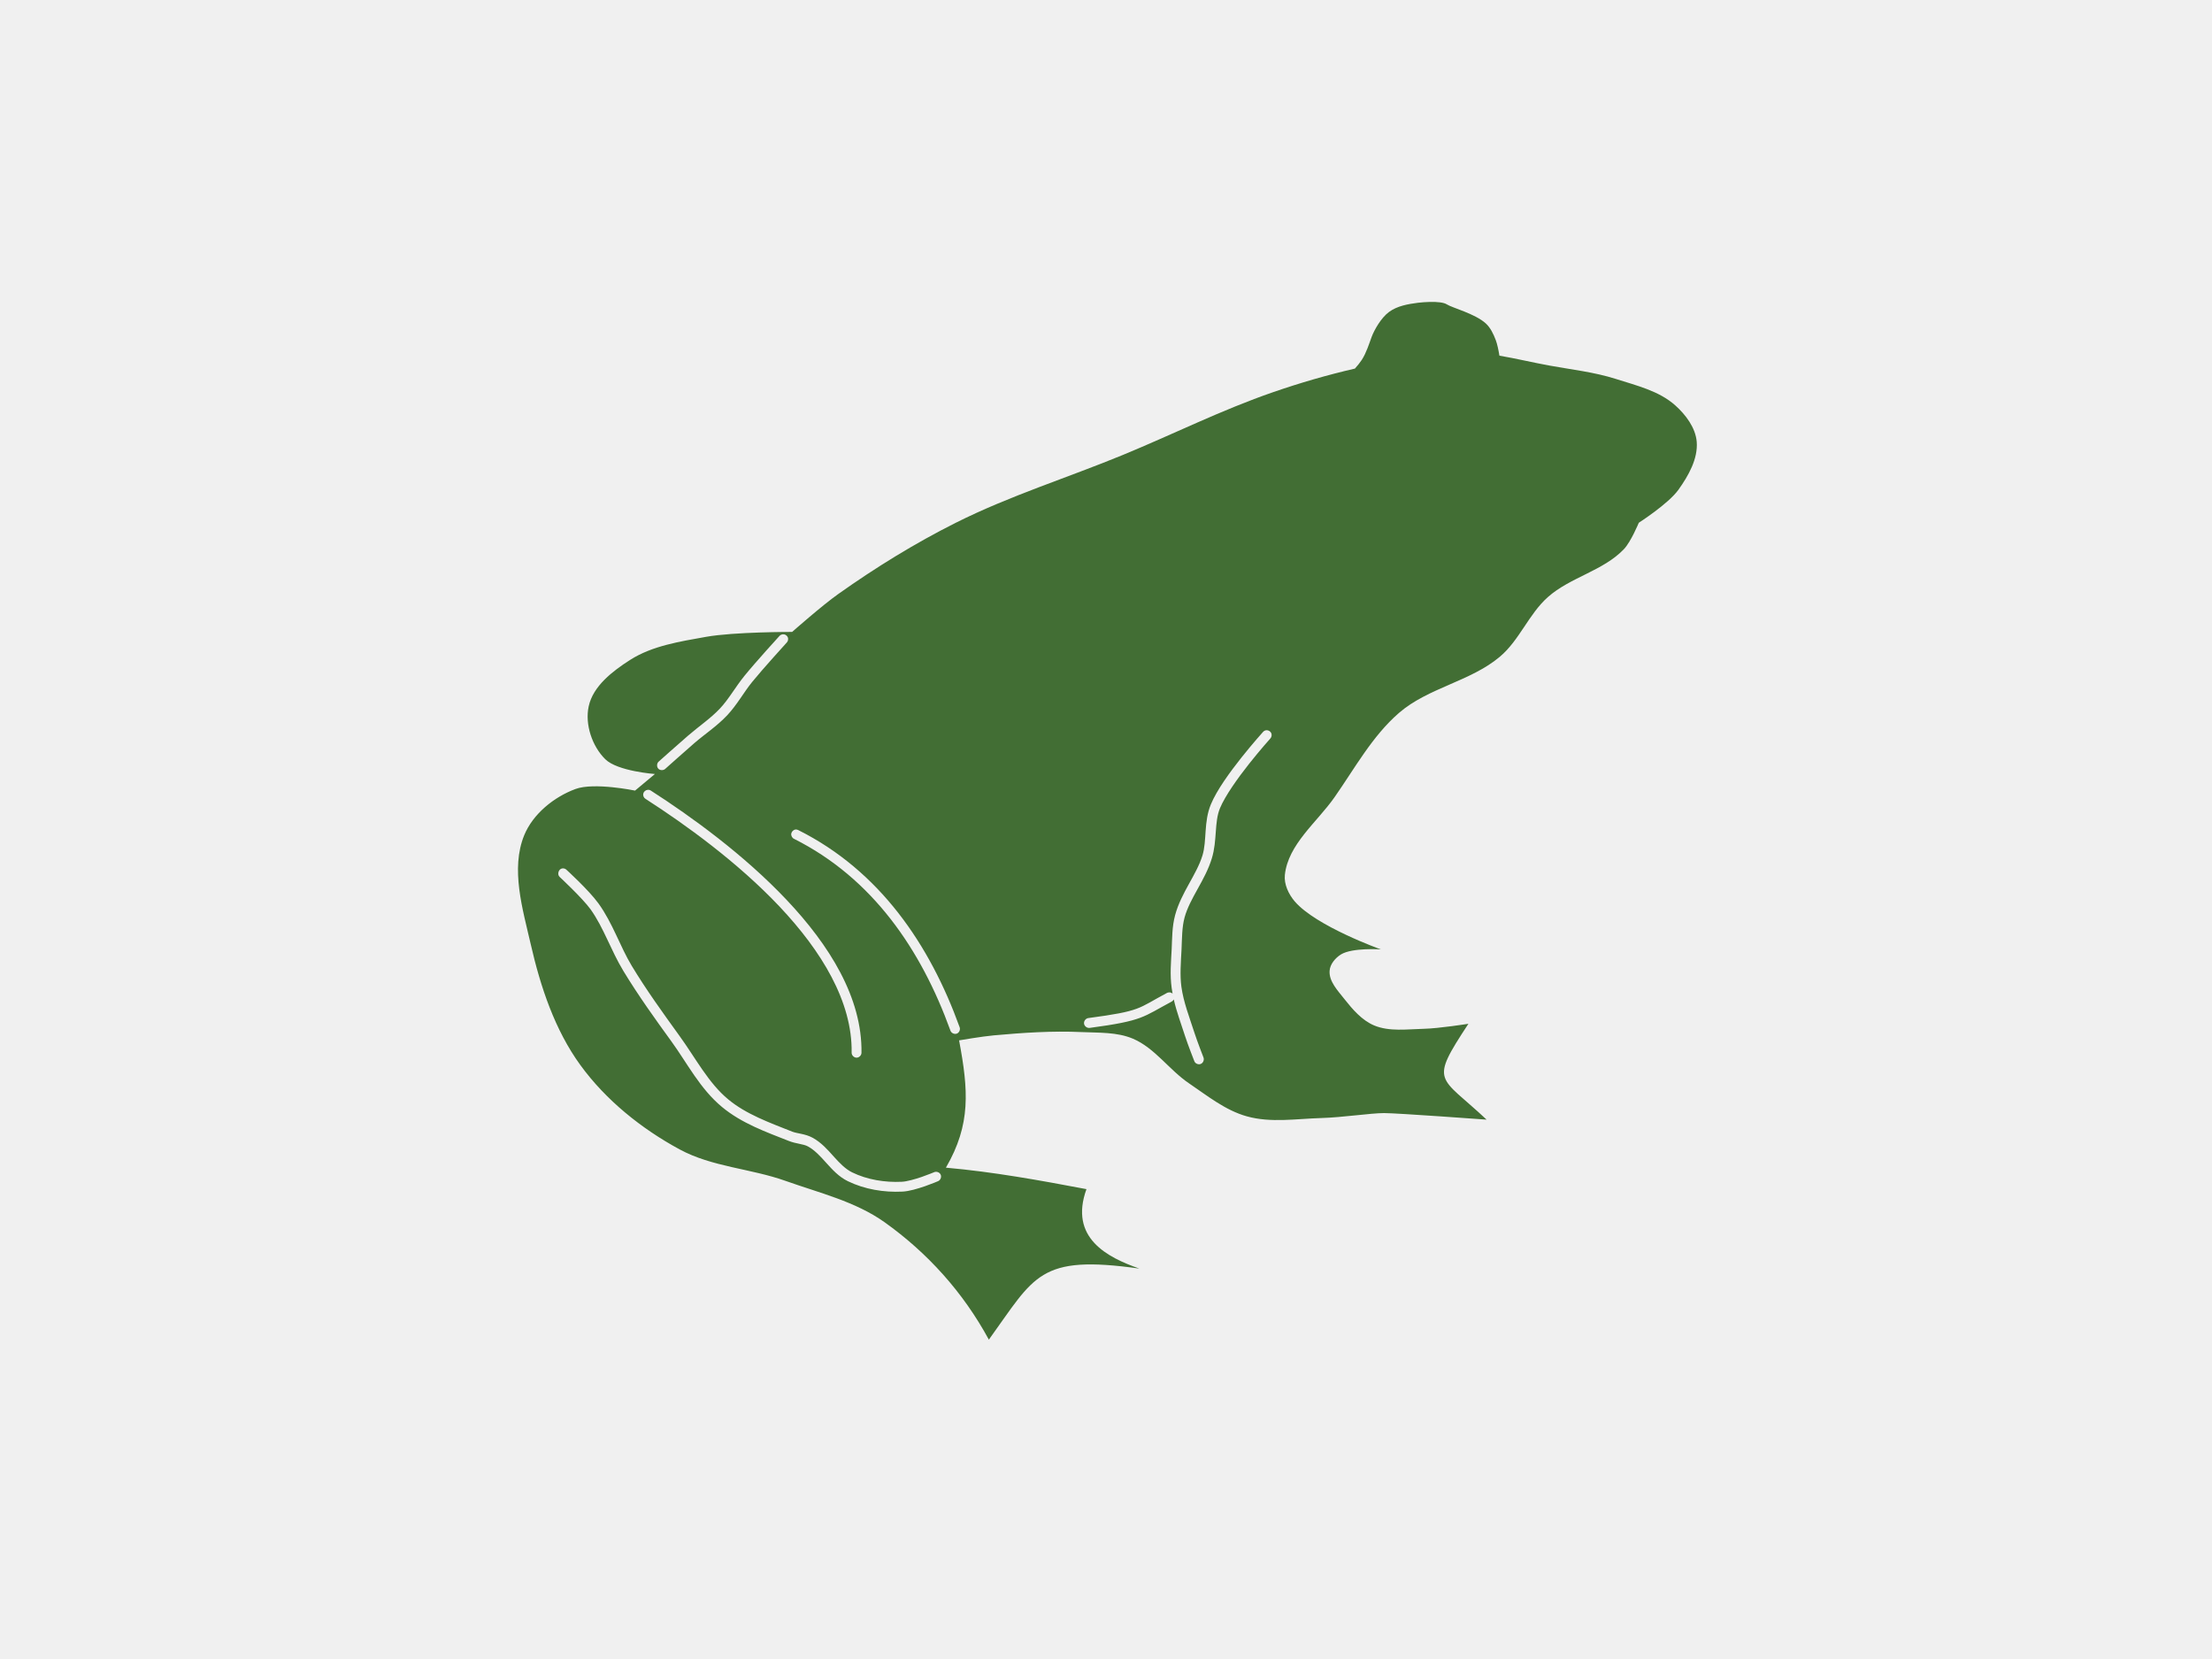
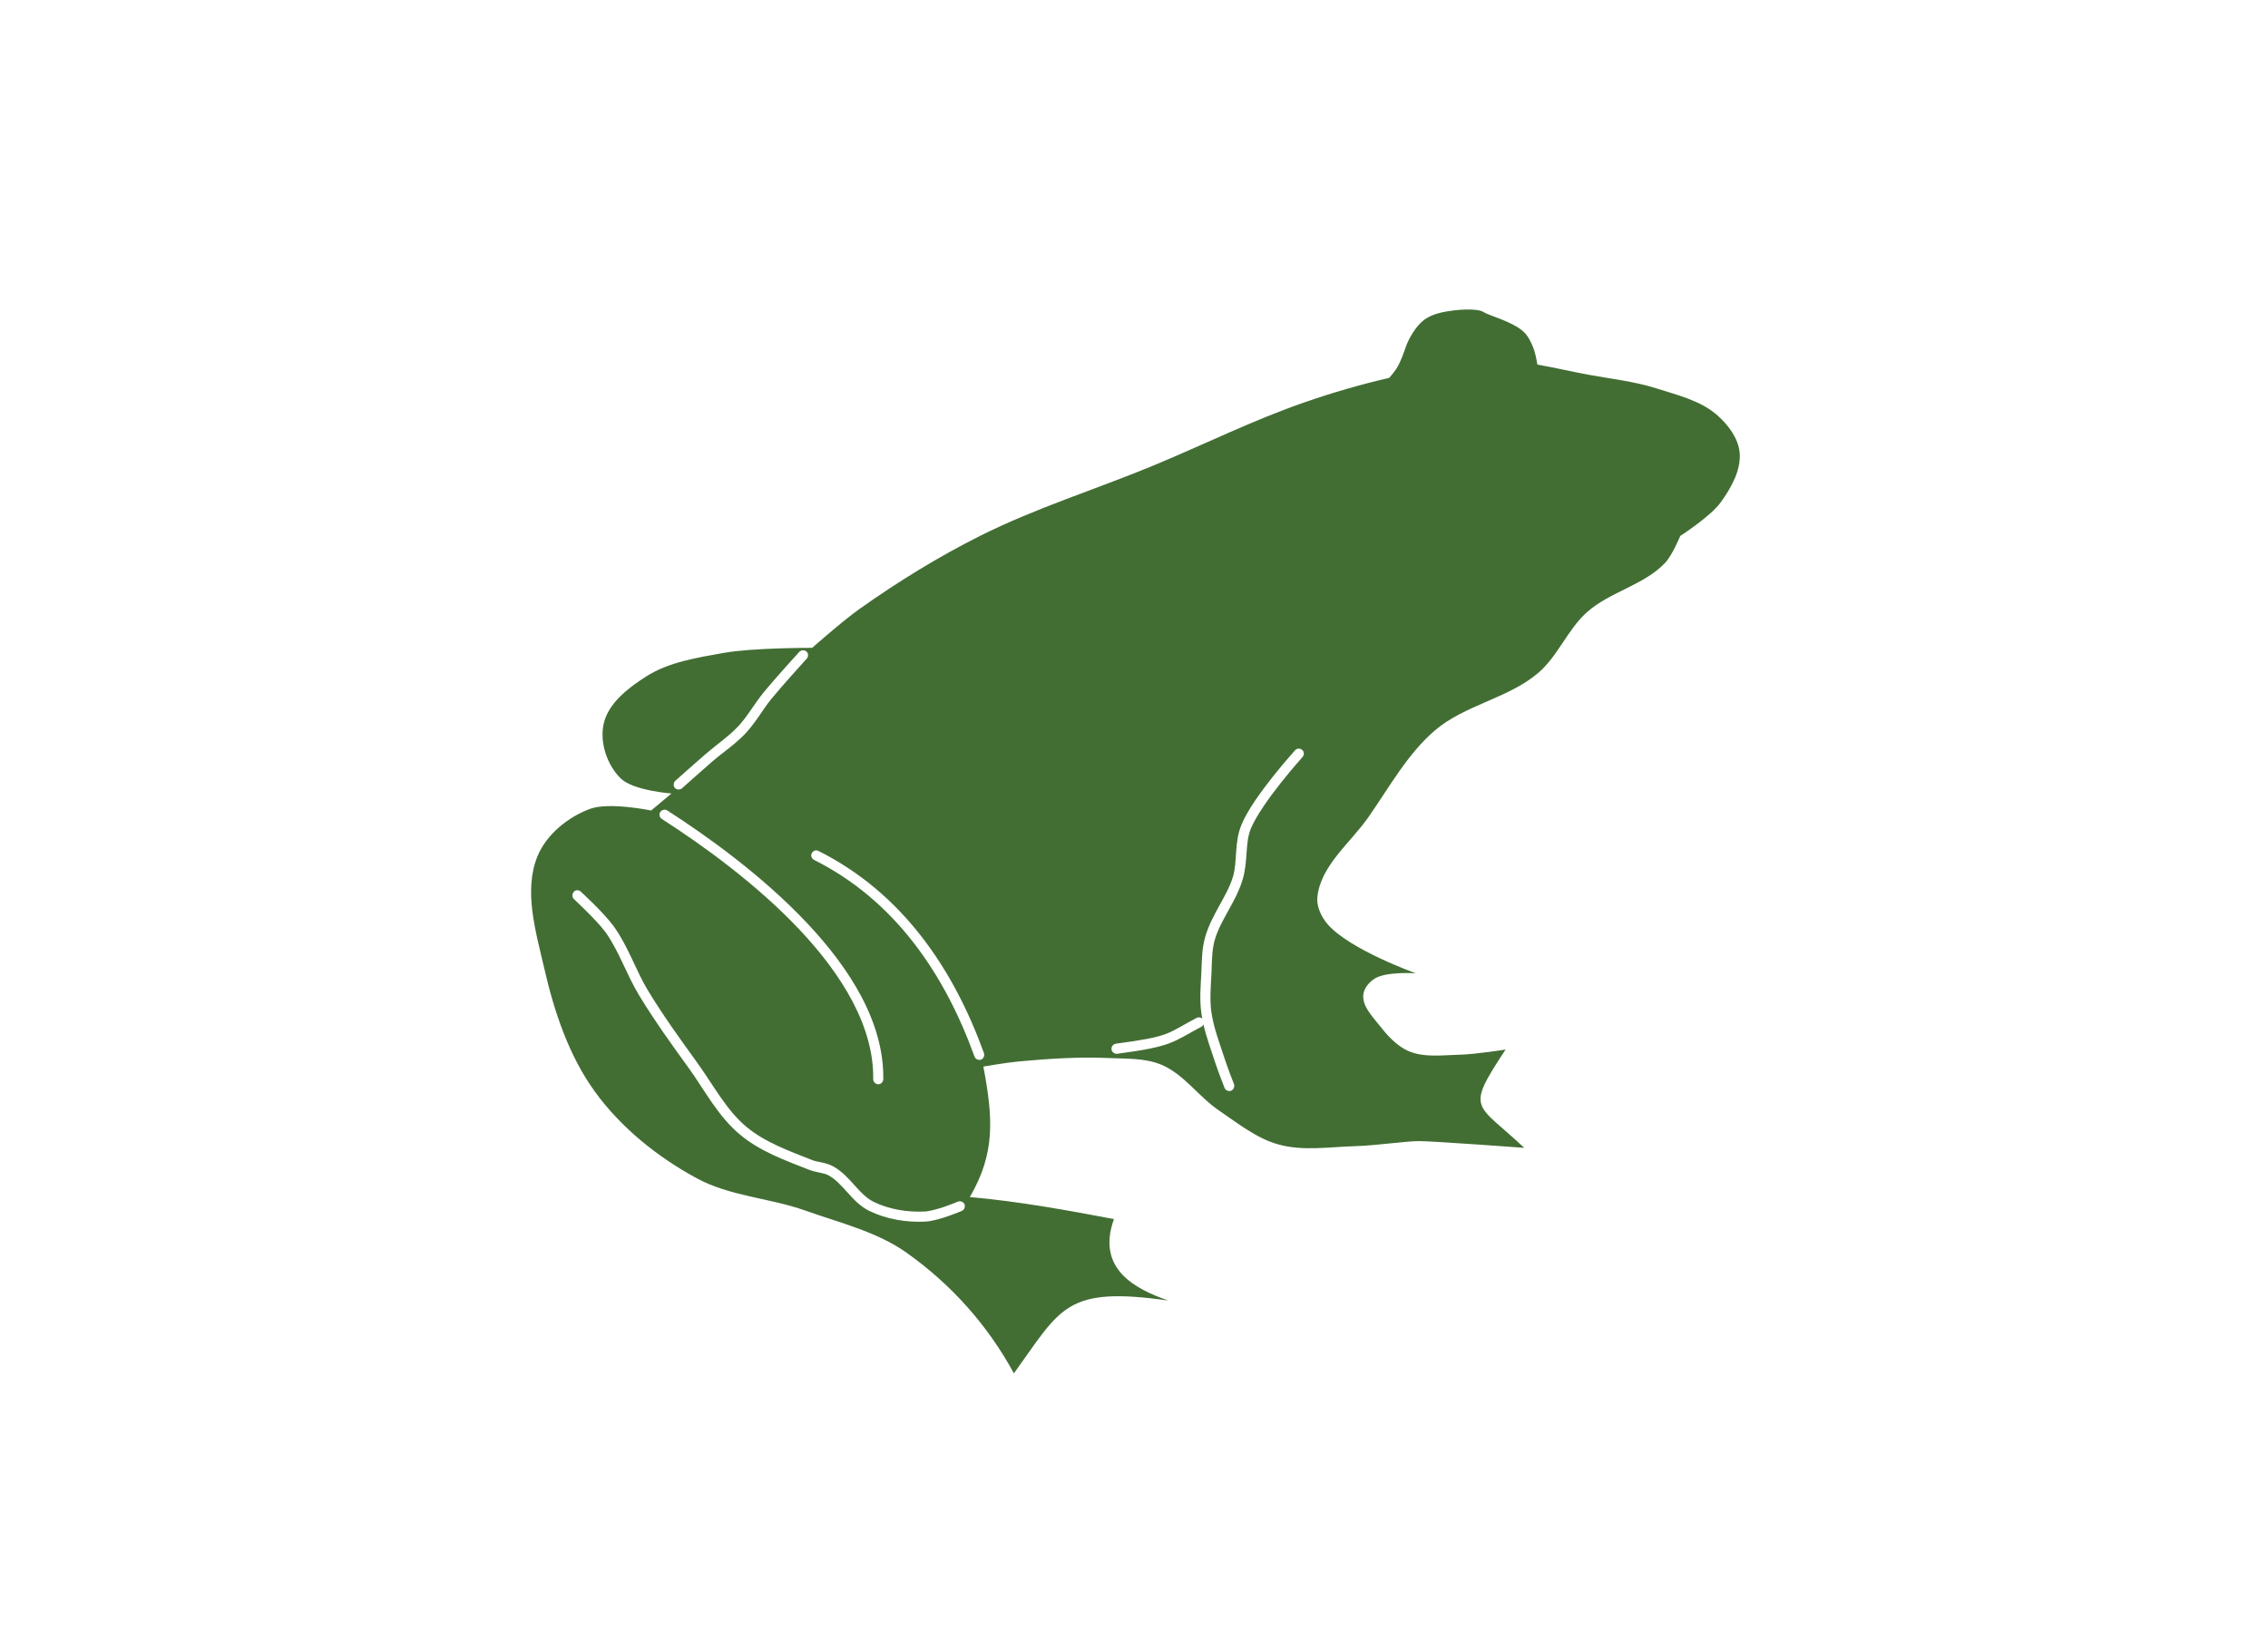
- <svg xmlns="http://www.w3.org/2000/svg" viewBox="0 0 512 384">
-   <rect width="512" height="384" fill="none" />
+ <svg xmlns="http://www.w3.org/2000/svg" viewBox="0 0 512 368">
+   <rect width="512" height="368" id="P013WIImgRct8" fill="#fff" />
  <path style="fill:#426e34;" d="m 330.998,69.884 c -0.967,0.03 -1.935,0.089 -2.768,0.193 -2.321,0.298 -4.807,0.729 -6.697,2.113 -1.89,1.384 -3.452,4.226 -4.033,5.759 -0.565,1.518 -1.235,3.72 -2.292,5.342 -0.402,0.61 -0.952,1.31 -1.592,2.024 -6.384,1.473 -12.709,3.304 -18.899,5.447 -11.89,4.092 -23.17,9.747 -34.807,14.539 -12.857,5.298 -26.251,9.464 -38.676,15.7 -9.464,4.747 -18.527,10.342 -27.158,16.459 -3.78,2.664 -10.729,8.81 -10.729,8.81 0,0 -13.363,-0.03 -19.896,1.131 -6.042,1.086 -12.456,2.054 -17.619,5.357 -4.033,2.574 -8.557,6.042 -9.569,10.729 -0.908,4.182 0.789,9.241 3.839,12.247 2.842,2.798 11.488,3.423 11.488,3.423 0,0 -4.598,3.839 -4.598,3.839 0,0 -9.479,-1.964 -13.78,-0.372 -5,1.845 -9.851,5.774 -11.875,10.7 -3.185,7.813 -0.372,17.054 1.518,25.268 2.247,9.822 5.566,19.807 11.488,27.947 5.908,8.125 14.137,14.732 22.977,19.509 7.485,4.063 16.459,4.42 24.48,7.277 7.813,2.783 16.221,4.777 22.977,9.598 9.851,7.024 18.125,16.125 24.108,27.158 10.655,-14.728 11.533,-19.733 34.837,-16.448 -7.396,-2.585 -16.31,-7.094 -12.247,-18.389 -10.789,-2.039 -21.578,-4.003 -32.531,-4.97 5.833,-10.03 5.208,-17.947 3.051,-29.465 0,0 5.357,-0.923 8.051,-1.161 6.741,-0.61 13.512,-1.071 20.268,-0.759 3.988,0.179 8.214,-0.03 11.89,1.518 5.104,2.158 8.423,7.247 13.006,10.343 4.256,2.887 8.453,6.28 13.408,7.649 5.536,1.548 11.473,0.551 17.218,0.387 4.851,-0.134 11.473,-1.146 14.539,-1.146 3.066,0 23.721,1.518 23.721,1.518 -11.027,-10.372 -13.349,-8.289 -4.211,-22.188 0,0 -6.86,1.086 -10.328,1.161 -3.825,0.089 -7.947,0.699 -11.488,-0.774 -2.827,-1.191 -4.985,-3.705 -6.89,-6.116 -1.518,-1.935 -3.586,-4.063 -3.423,-6.518 0.089,-1.548 1.339,-3.021 2.664,-3.825 2.649,-1.592 9.197,-1.146 9.197,-1.146 0,0 -14.971,-5.342 -19.926,-11.101 -1.414,-1.652 -2.515,-3.973 -2.292,-6.131 0.744,-7.083 7.411,-12.158 11.488,-17.977 4.702,-6.711 8.75,-14.182 14.941,-19.539 6.741,-5.833 16.548,-7.262 23.349,-13.006 4.509,-3.795 6.682,-9.866 11.087,-13.78 5.179,-4.613 12.843,-6.086 17.619,-11.116 1.622,-1.696 3.438,-6.101 3.438,-6.101 0,0 6.875,-4.405 9.182,-7.649 2.307,-3.229 4.554,-7.173 4.226,-11.116 -0.283,-3.244 -2.545,-6.25 -4.985,-8.423 -3.75,-3.348 -8.988,-4.583 -13.78,-6.116 -4.955,-1.577 -10.194,-2.143 -15.313,-3.08 -3.869,-0.699 -7.709,-1.637 -11.593,-2.292 -0.193,-1.235 -0.491,-2.694 -0.848,-3.616 -0.536,-1.399 -1.205,-2.842 -2.292,-3.839 -2.47,-2.262 -7.857,-3.646 -9.003,-4.405 -0.714,-0.476 -2.292,-0.61 -3.914,-0.58 0,0 0,0 0,0 M 181.143,146.821 c 0.461,-0.074 0.967,0.193 1.176,0.625 0.208,0.417 0.104,0.982 -0.238,1.31 0,0 -5.491,6.027 -8.006,9.122 -1.92,2.366 -3.467,5.253 -5.789,7.723 -2.366,2.5 -5.149,4.316 -7.545,6.384 -2.232,1.935 -6.697,5.923 -6.697,5.923 -0.432,0.461 -1.265,0.461 -1.682,0 -0.417,-0.476 -0.342,-1.31 0.164,-1.682 0,0 4.45,-3.973 6.726,-5.938 2.545,-2.202 5.253,-4.018 7.366,-6.265 2.054,-2.173 3.586,-4.985 5.685,-7.575 2.619,-3.229 8.095,-9.226 8.095,-9.226 0.164,-0.193 0.402,-0.327 0.64,-0.387 0.03,-0.015 0.074,-0.015 0.104,-0.015 0,0 0,0 0,0 m 111.967,22.203 c 0.461,-0.03 0.923,0.223 1.131,0.64 0.193,0.417 0.104,0.952 -0.208,1.28 0,0 -2.277,2.53 -4.896,5.833 -2.619,3.304 -5.551,7.411 -6.756,10.298 -1.339,3.229 -0.61,7.456 -1.875,11.578 -1.563,5.149 -5.089,9.197 -6.325,13.735 -0.61,2.277 -0.58,4.807 -0.699,7.411 -0.149,2.961 -0.402,5.863 -0.03,8.601 0.491,3.572 1.86,7.069 3.036,10.7 0.595,1.86 2.083,5.685 2.083,5.685 0.208,0.565 -0.089,1.265 -0.655,1.488 -0.551,0.208 -1.265,-0.089 -1.473,-0.655 0,0 -1.488,-3.78 -2.143,-5.804 -0.878,-2.753 -1.949,-5.551 -2.619,-8.497 -0.104,0.223 -0.298,0.432 -0.521,0.536 -6.682,3.557 -6.458,4.405 -18.944,6.072 -0.595,0.074 -1.22,-0.387 -1.295,-0.982 -0.089,-0.595 0.387,-1.22 0.982,-1.295 12.411,-1.652 11.354,-2.173 18.185,-5.804 0.149,-0.089 0.327,-0.134 0.506,-0.134 0.298,-0.03 0.595,0.074 0.818,0.283 -0.074,-0.432 -0.149,-0.848 -0.208,-1.28 -0.432,-3.08 -0.149,-6.116 0,-9.033 0.119,-2.5 0.074,-5.194 0.804,-7.887 1.414,-5.208 4.941,-9.286 6.325,-13.795 1.042,-3.423 0.253,-7.738 1.935,-11.801 1.399,-3.363 4.42,-7.485 7.084,-10.848 2.679,-3.363 5,-5.938 5,-5.938 0.193,-0.223 0.476,-0.357 0.759,-0.387 0,0 0,0 0,0 m -143.203,13.795 c 0.253,-0.03 0.536,0.03 0.744,0.179 9.316,5.982 21.533,14.822 31.429,25.298 9.896,10.476 17.515,22.649 17.322,35.403 -0.015,0.595 -0.565,1.131 -1.161,1.116 -0.595,-0.015 -1.131,-0.565 -1.116,-1.161 0.193,-11.816 -7.009,-23.557 -16.697,-33.825 -9.688,-10.253 -21.786,-18.989 -30.998,-24.911 -0.417,-0.238 -0.64,-0.759 -0.536,-1.22 0.104,-0.461 0.536,-0.833 1.012,-0.878 0,0 0,0 0,0 m 34.242,9.182 c 0.223,-0.015 0.461,0.03 0.655,0.149 18.825,9.435 30.402,26.489 37.307,45.581 0.238,0.566 -0.074,1.31 -0.655,1.518 -0.58,0.208 -1.295,-0.149 -1.473,-0.729 -6.786,-18.75 -18.021,-35.239 -36.191,-44.361 -0.446,-0.208 -0.714,-0.729 -0.64,-1.22 0.089,-0.476 0.506,-0.878 0.997,-0.938 0,0 0,0 0,0 m -54.004,9.003 c 0.342,-0.045 0.699,0.06 0.952,0.298 0,0 5.194,4.717 7.441,7.828 3.304,4.583 4.985,9.956 7.694,14.435 3.363,5.566 7.188,10.863 11.027,16.176 3.765,5.194 6.711,10.938 11.31,14.732 4.137,3.438 9.539,5.372 14.822,7.47 1.205,0.461 2.961,0.461 4.717,1.414 2.009,1.101 3.467,2.768 4.851,4.316 1.384,1.533 2.708,2.917 4.286,3.691 3.467,1.696 7.589,2.366 11.503,2.173 1.101,-0.045 3.036,-0.58 4.628,-1.131 1.577,-0.551 2.813,-1.071 2.813,-1.071 0.551,-0.268 1.31,0 1.548,0.566 0.253,0.565 -0.074,1.31 -0.655,1.518 0,0 -1.31,0.565 -2.976,1.146 -1.667,0.565 -3.631,1.176 -5.253,1.25 -4.256,0.208 -8.72,-0.521 -12.604,-2.411 -2.083,-1.012 -3.572,-2.664 -4.97,-4.211 -1.399,-1.563 -2.708,-2.991 -4.271,-3.839 -1.042,-0.58 -2.708,-0.58 -4.464,-1.28 -5.238,-2.068 -10.863,-4.063 -15.417,-7.842 -5.089,-4.211 -8.066,-10.149 -11.682,-15.134 -3.854,-5.313 -7.723,-10.7 -11.161,-16.369 -2.902,-4.792 -4.569,-10.045 -7.589,-14.256 -1.89,-2.604 -7.143,-7.485 -7.143,-7.485 -0.655,-0.565 -0.268,-1.875 0.595,-1.979 0,0 0,0 0,0" />
</svg>
